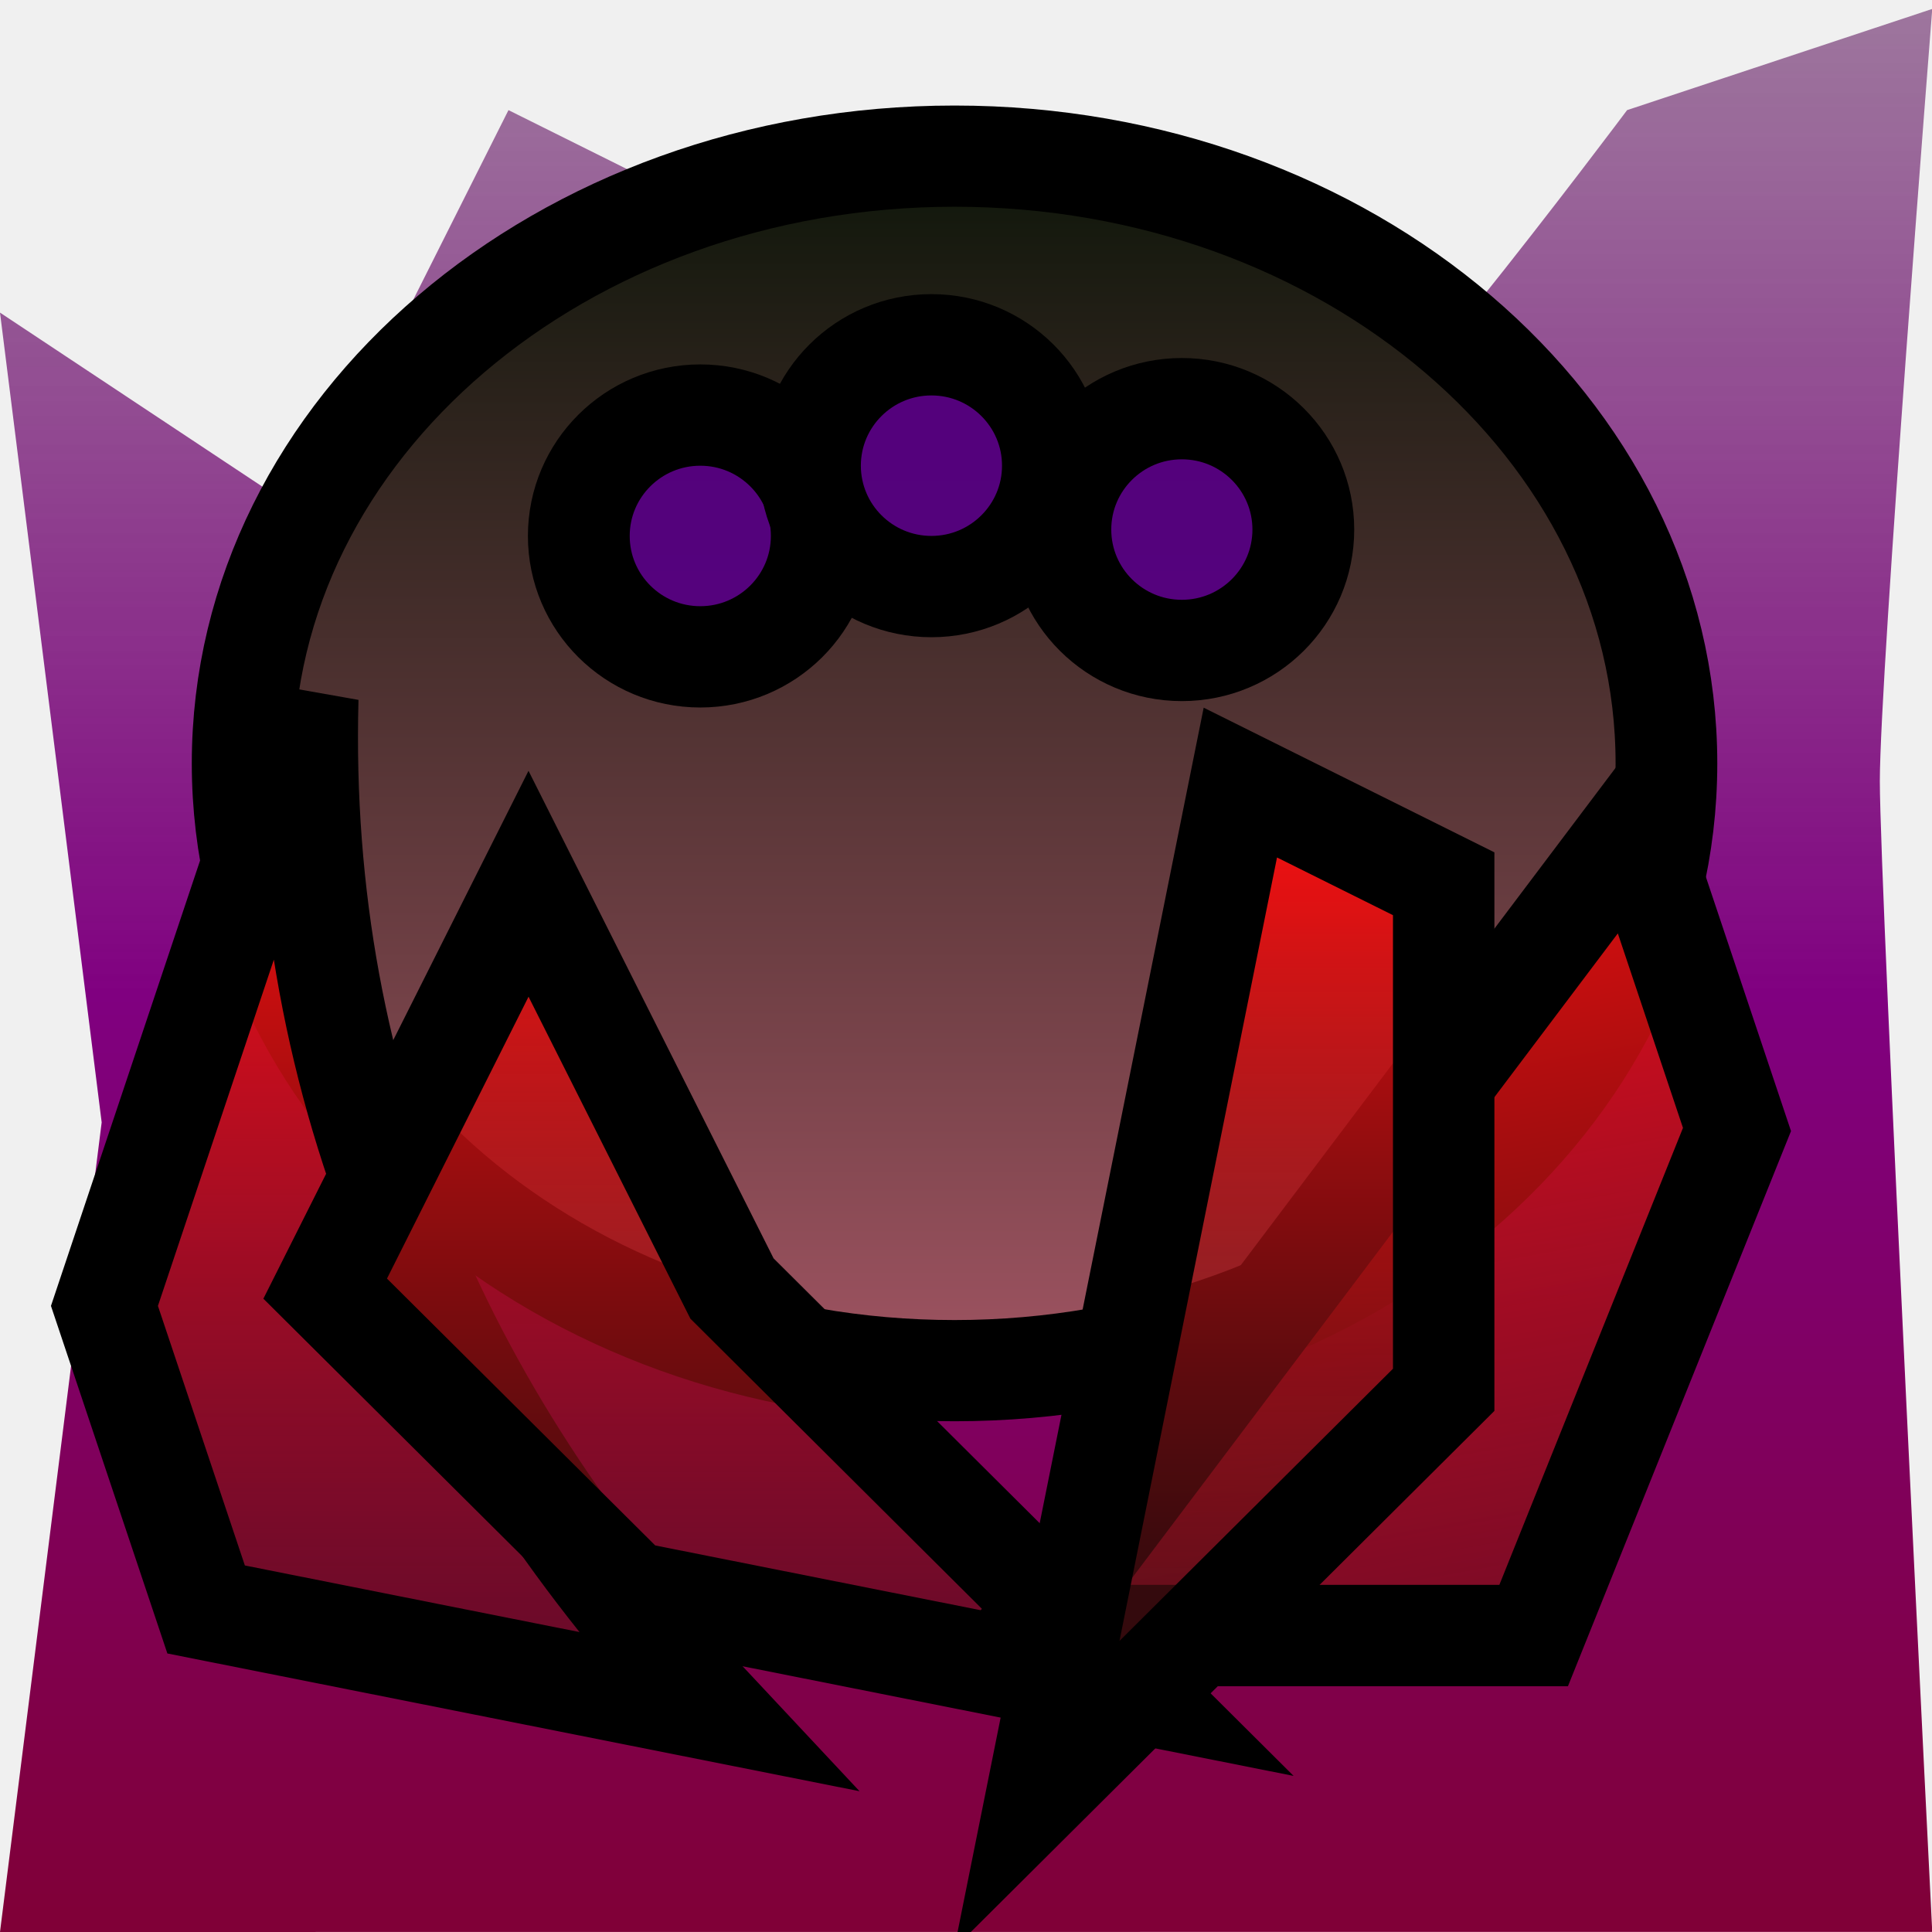
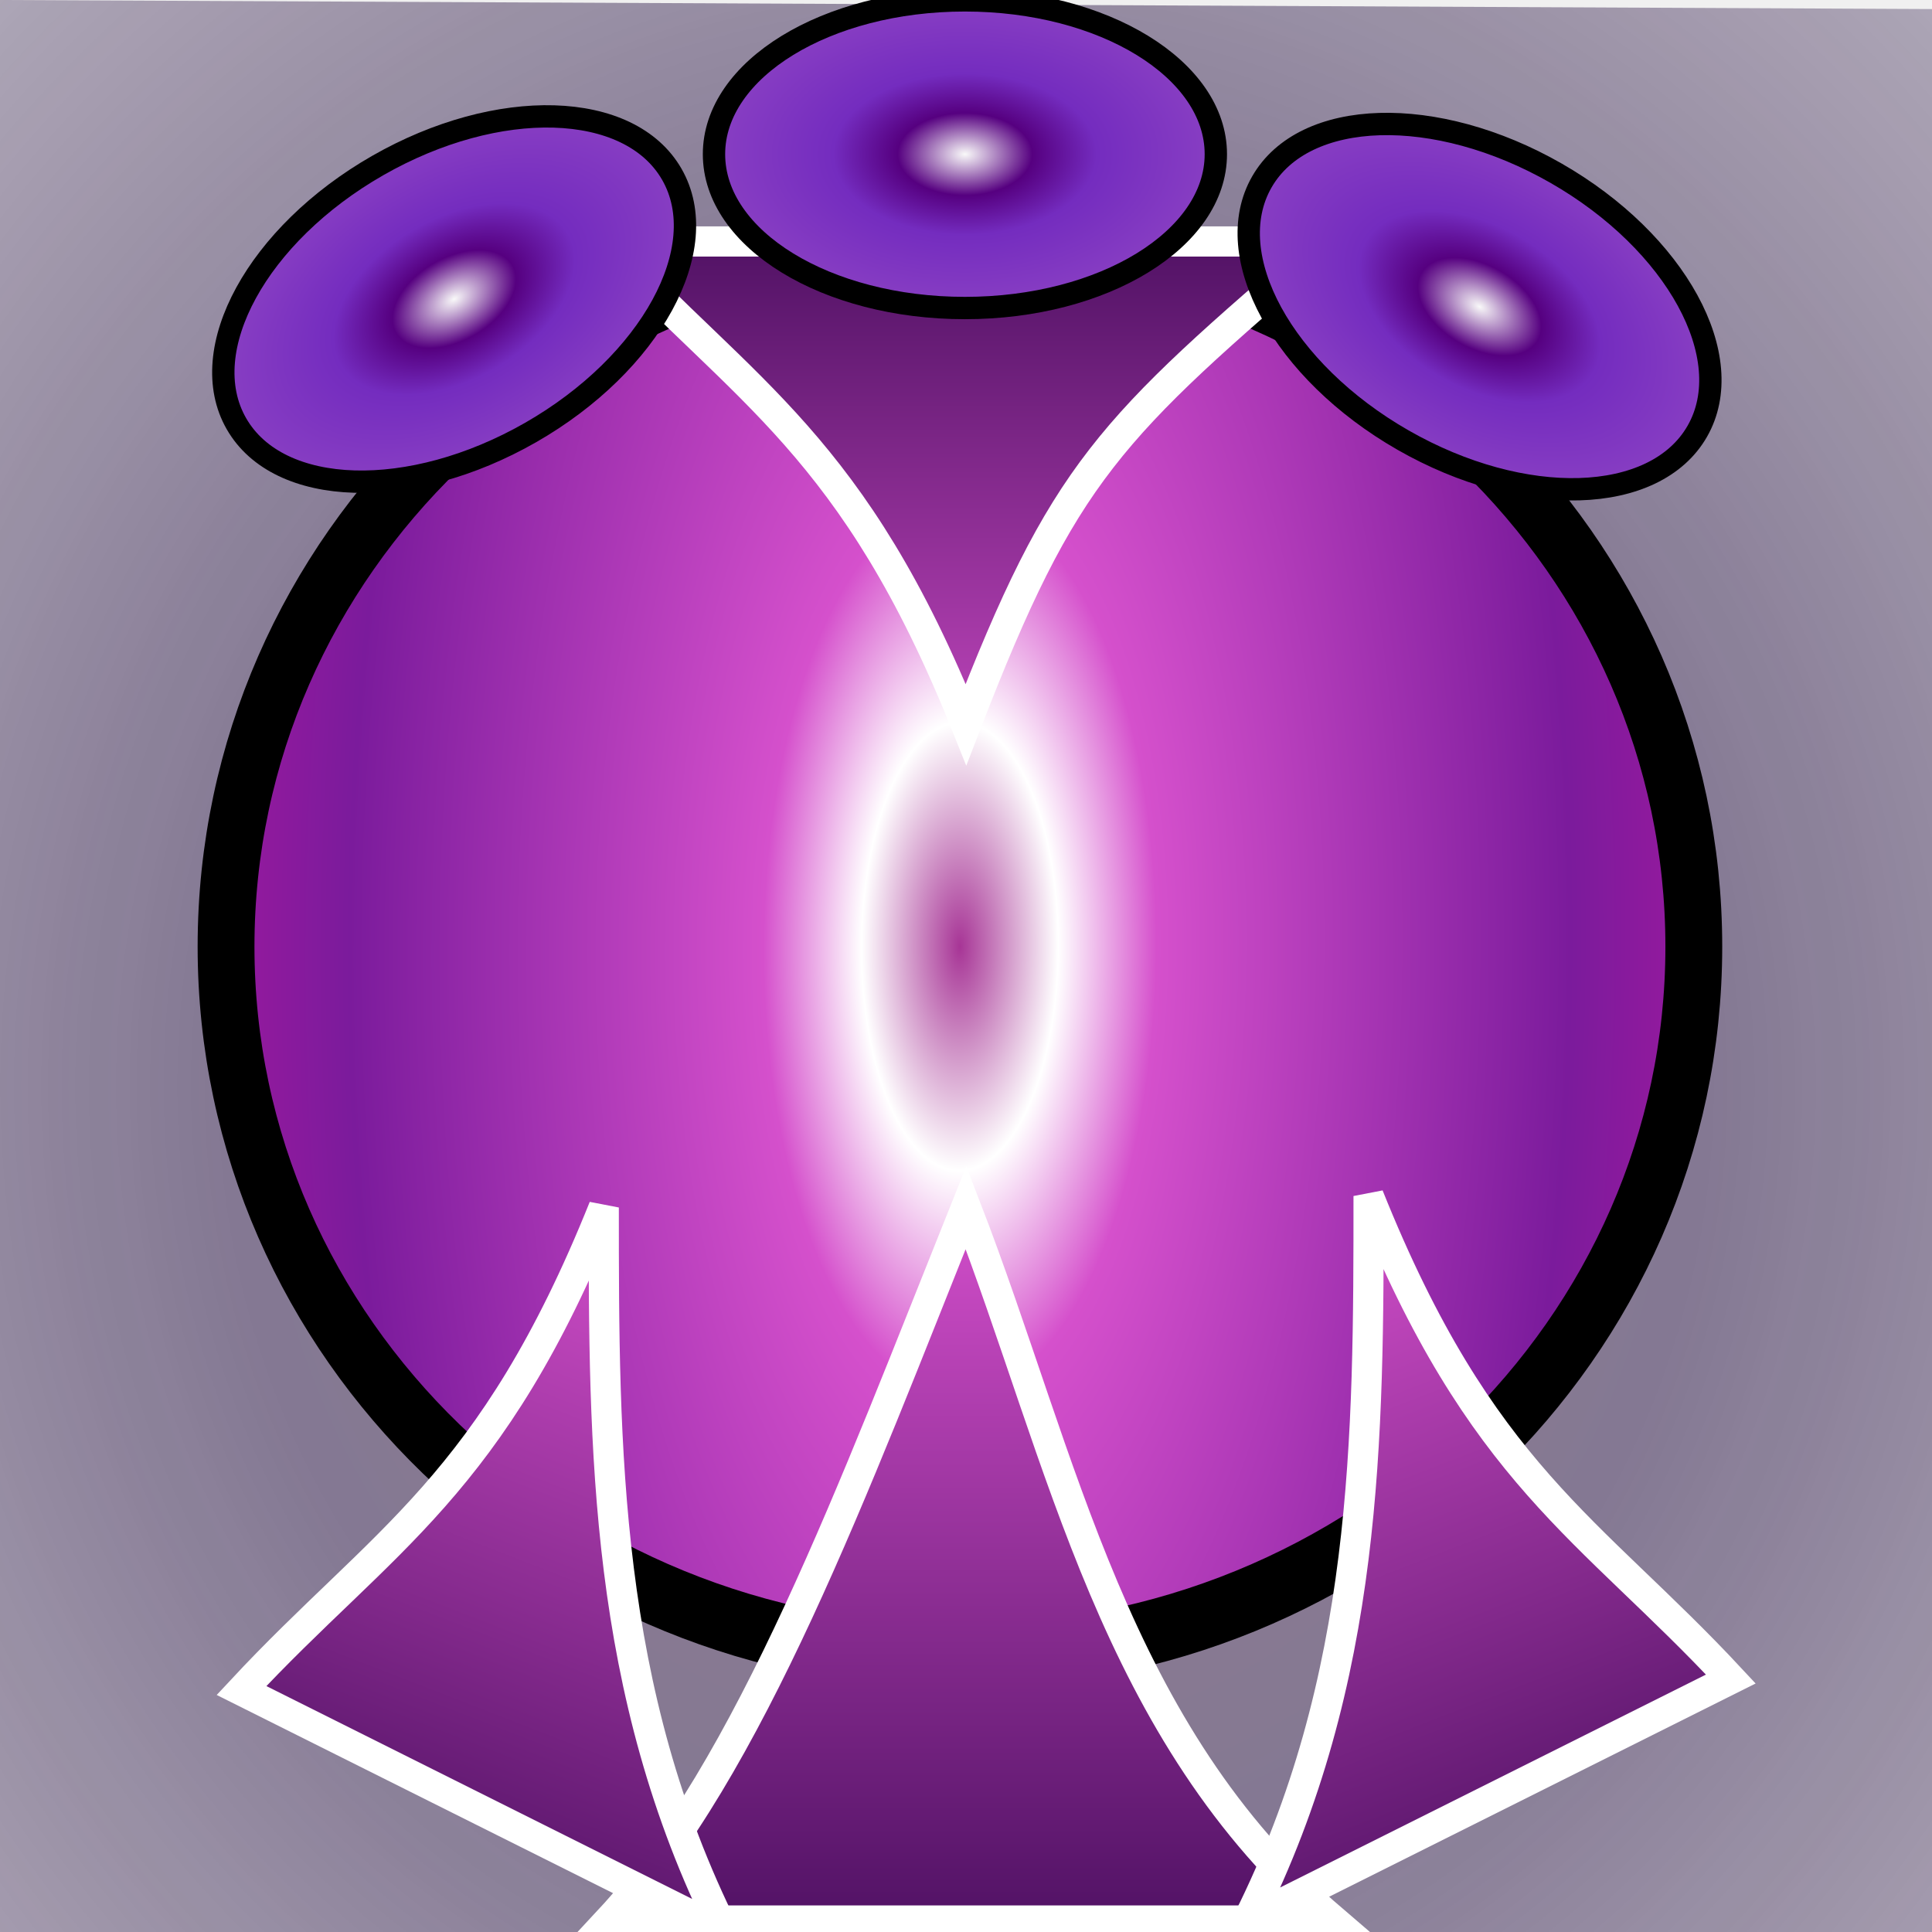
<svg xmlns="http://www.w3.org/2000/svg" xmlns:xlink="http://www.w3.org/1999/xlink" width="16" height="16" id="svg2" version="1.1">
  <defs id="defs4">
+     <linearGradient id="linearGradient3833">
+       <stop style="stop-color:#f9f9f9;stop-opacity:1" offset="0" id="stop3835" />
+       <stop id="stop3843" offset="0.215" style="stop-color:#560080;stop-opacity:1;" />
+       <stop id="stop3841" offset="0.42" style="stop-color:#742cbf;stop-opacity:1" />
+       <stop style="stop-color:#9348c5;stop-opacity:1" offset="1" id="stop3837" />
+     </linearGradient>
+     <linearGradient id="linearGradient3821">
+       <stop id="stop3829" offset="0" style="stop-color:#000000;stop-opacity:0.498;" />
+       <stop style="stop-color:#000000;stop-opacity:0;" offset="1" id="stop3825" />
+     </linearGradient>
+     <linearGradient id="linearGradient3804">
+       <stop style="stop-color:#4f1163;stop-opacity:1" offset="0" id="stop3806" />
+       <stop style="stop-color:#d24eca;stop-opacity:1" offset="1" id="stop3808" />
+     </linearGradient>
+     <linearGradient id="linearGradient3788">
+       <stop style="stop-color:#a73596;stop-opacity:1" offset="0" id="stop3790" />
+       <stop id="stop3800" offset="0.125" style="stop-color:#ffffff;stop-opacity:1" />
+       <stop id="stop3798" offset="0.25" style="stop-color:#d550cc;stop-opacity:1" />
+       <stop id="stop3796" offset="0.776" style="stop-color:#7b1b9c;stop-opacity:1" />
+       <stop style="stop-color:#a3199f;stop-opacity:1" offset="1" id="stop3792" />
+     </linearGradient>
    <linearGradient id="linearGradient3809">
-       <stop style="stop-color:#800034;stop-opacity:1;" offset="0" id="stop3811" />
-       <stop id="stop3817" offset="0.474" style="stop-color:#800080;stop-opacity:1;" />
-       <stop style="stop-color:#805180;stop-opacity:0.713;" offset="1" id="stop3813" />
+       <stop style="stop-color:#401b3c;stop-opacity:1" offset="0" id="stop3811" />
+       <stop id="stop3817" offset="0.474" style="stop-color:#271143;stop-opacity:1;" />
+       <stop style="stop-color:#271142;stop-opacity:0.524;" offset="1" id="stop3813" />
    </linearGradient>
    <linearGradient id="linearGradient3777">
      <stop style="stop-color:#ff0f0f;stop-opacity:1;" offset="0" id="stop3779" />
      <stop style="stop-color:#551015;stop-opacity:0.614;" offset="1" id="stop3781" />
    </linearGradient>
    <linearGradient id="linearGradient3769">
      <stop style="stop-color:#10170b;stop-opacity:1;" offset="0" id="stop3771" />
      <stop style="stop-color:#c66479;stop-opacity:1;" offset="1" id="stop3773" />
    </linearGradient>
-     <linearGradient xlink:href="#linearGradient3769" id="linearGradient3775" x1="7.811" y1="1.189" x2="7.811" y2="16.189" gradientUnits="userSpaceOnUse" />
-     <linearGradient xlink:href="#linearGradient3777" id="linearGradient3783" x1="10" y1="1043.362" x2="12" y2="1054.362" gradientUnits="userSpaceOnUse" gradientTransform="matrix(0.8422339,0,0,0.8381692,1.007673,168.3289)" />
-     <linearGradient xlink:href="#linearGradient3777" id="linearGradient3785" x1="10" y1="7" x2="10" y2="15" gradientUnits="userSpaceOnUse" gradientTransform="matrix(0.8422339,0,0,0.8381692,1.007673,1036.976)" />
-     <linearGradient xlink:href="#linearGradient3777" id="linearGradient3787" x1="6" y1="7" x2="6" y2="16" gradientUnits="userSpaceOnUse" gradientTransform="matrix(0.8422339,0,0,0.8381692,1.007673,1036.976)" />
-     <linearGradient xlink:href="#linearGradient3777" id="linearGradient3789" x1="6" y1="1043.362" x2="6" y2="1052.362" gradientUnits="userSpaceOnUse" gradientTransform="matrix(0.8422339,0,0,0.8381692,1.007673,168.3289)" />
-     <linearGradient xlink:href="#linearGradient3809" id="linearGradient3815" x1="8" y1="17" x2="8" y2="-2" gradientUnits="userSpaceOnUse" gradientTransform="matrix(0.7651315,0,0,0.8910867,1.796133,1037.487)" />
+     <radialGradient xlink:href="#linearGradient3788" id="radialGradient3794" cx="8" cy="7" fx="8" fy="7" r="7.5" gradientTransform="matrix(0.9999942,0.00300202,-0.00772301,2.018804,0.05410708,-7.155647)" gradientUnits="userSpaceOnUse" />
+     <linearGradient xlink:href="#linearGradient3804" id="linearGradient3810" x1="8" y1="1052.362" x2="8" y2="1046.362" gradientUnits="userSpaceOnUse" />
+     <linearGradient xlink:href="#linearGradient3804" id="linearGradient3814" gradientUnits="userSpaceOnUse" x1="8" y1="1052.362" x2="10.145" y2="1046.836" gradientTransform="translate(-5.145465,-0.473509)" />
+     <linearGradient xlink:href="#linearGradient3804" id="linearGradient3818" gradientUnits="userSpaceOnUse" gradientTransform="matrix(-1,0,0,1,21.47922,-0.5682108)" x1="8" y1="1052.362" x2="10.145" y2="1046.836" />
+     <radialGradient xlink:href="#linearGradient3833" id="radialGradient3839" cx="5.5" cy="4.5" fx="5.5" fy="4.5" r="0.625" gradientUnits="userSpaceOnUse" gradientTransform="matrix(4.155799,0,0,2.547583,-14.86536,1026.175)" />
+     <radialGradient xlink:href="#linearGradient3833" id="radialGradient3847" gradientUnits="userSpaceOnUse" gradientTransform="matrix(3.606332,2.065195,-1.266004,2.210749,-1.884704,1017.595)" cx="5.5" cy="4.5" fx="5.5" fy="4.5" r="0.625" />
+     <radialGradient xlink:href="#linearGradient3833" id="radialGradient3851" gradientUnits="userSpaceOnUse" gradientTransform="matrix(-3.606332,2.065195,1.266004,2.210749,17.89927,1017.532)" cx="5.5" cy="4.5" fx="5.5" fy="4.5" r="0.625" />
+     <linearGradient xlink:href="#linearGradient3804" id="linearGradient3855" gradientUnits="userSpaceOnUse" x1="8" y1="1052.362" x2="8" y2="1047.281" gradientTransform="matrix(1,0,0,-1,0,2090.643)" />
+     <radialGradient xlink:href="#linearGradient3809" id="radialGradient3857" cx="8" cy="1045.404" fx="8" fy="1045.404" r="8.001" gradientTransform="matrix(1.624753,-5.5478227e-7,5.9745899e-7,1.749737,-4.998659,-783.8205)" gradientUnits="userSpaceOnUse" />
  </defs>
  <g id="layer1" transform="translate(0,-1036.362)">
-     <path style="fill:url(#linearGradient3815);fill-opacity:1;stroke:none" d="M 0,1052.362 0.842,1045.657 0,1038.951 l 2.527,1.676 1.684,-3.353 5.053,2.515 c 0,0 1.713,-0.521 1.713,0.37 0,0.452 2.498,-2.885 2.498,-2.885 l 2.527,-0.838 c 0,0 -0.434,5.505 -0.434,6.396 0,0.891 0.434,9.529 0.434,9.529 z" id="path3807" />
-     <path style="fill:url(#linearGradient3775);fill-opacity:1;stroke:#000000;stroke-opacity:1" id="path2999" d="M 15,7 A 7,6 0 1 1 1,7 7,6 0 1 1 15,7 z" transform="matrix(0.8422339,0,0,0.8381692,1.167195,1036.817)" />
-     <path style="fill:url(#linearGradient3789);fill-opacity:1;stroke:#000000;stroke-width:0.84px;stroke-linecap:butt;stroke-linejoin:miter;stroke-opacity:1" d="m 2.549,1042.147 c -0.087,3.265 1.151,6.014 3.369,8.382 l -4.211,-0.838 -0.842,-2.514 z" id="path2991" />
-     <path style="fill:url(#linearGradient3787);fill-opacity:1;stroke:#000000;stroke-width:0.84px;stroke-linecap:butt;stroke-linejoin:miter;stroke-opacity:1" d="m 4.377,1043.681 -1.684,3.353 2.527,2.514 4.211,0.838 -3.369,-3.353 z" id="path2993" />
-     <path style="fill:url(#linearGradient3783);fill-opacity:1;stroke:#000000;stroke-width:0.84px;stroke-linecap:butt;stroke-linejoin:miter;stroke-opacity:1" d="m 13.543,1043.202 -5.053,6.705 4.211,0 1.684,-4.191 z" id="path2995" />
-     <path style="fill:url(#linearGradient3785);fill-opacity:1;stroke:#000000;stroke-width:0.84px;stroke-linecap:butt;stroke-linejoin:miter;stroke-opacity:1" d="m 10.272,1042.843 1.684,0.838 0,4.191 -3.369,3.353 0.842,-4.191 z" id="path2997" />
-     <path style="fill:#560080;fill-opacity:0.96;stroke:#000000;stroke-width:0.419;stroke-linecap:butt;stroke-linejoin:miter;stroke-miterlimit:4;stroke-opacity:1;stroke-dasharray:none;stroke-dashoffset:0" id="path3801" d="m 6,4.5 a 0.5,0.5 0 1 1 -1,0 0.5,0.5 0 1 1 1,0 z" transform="matrix(2.012063,0,0,2.002353,-5.266865,1031.79)" />
-     <path transform="matrix(2.012063,0,0,2.002353,-3.352599,1031.208)" d="m 6,4.5 a 0.5,0.5 0 1 1 -1,0 0.5,0.5 0 1 1 1,0 z" id="path3803" style="fill:#560080;fill-opacity:0.96;stroke:#000000;stroke-width:0.419;stroke-linecap:butt;stroke-linejoin:miter;stroke-miterlimit:4;stroke-opacity:1;stroke-dasharray:none;stroke-dashoffset:0" />
-     <path style="fill:#560080;fill-opacity:0.96;stroke:#000000;stroke-width:0.419;stroke-linecap:butt;stroke-linejoin:miter;stroke-miterlimit:4;stroke-opacity:1;stroke-dasharray:none;stroke-dashoffset:0" id="path3805" d="m 6,4.5 a 0.5,0.5 0 1 1 -1,0 0.5,0.5 0 1 1 1,0 z" transform="matrix(2.012063,0,0,2.002353,-1.278811,1031.737)" />
+     <path style="fill:url(#radialGradient3857);fill-opacity:1;stroke:none;opacity:0.537" d="m 0,1052.362 0,-16 16.002,0.075 L 16,1052.362 z" id="path3807" />
+     <path style="fill:url(#radialGradient3794);fill-opacity:1;stroke:#000000;stroke-opacity:1;stroke-width:0.542;stroke-miterlimit:4;stroke-dasharray:none" id="path2999" d="M 15,7 A 7,6 0 1 1 1,7 7,6 0 1 1 15,7 z" transform="matrix(0.8682439,0,0,0.9801213,1.003758,1037.341)" />
+     <path id="path3853" d="m 5,1038.362 c 1.171,1.258 2.072,1.686 3,4 0.812,-2.101 1.179,-2.442 3,-4 z" style="fill:url(#linearGradient3855);fill-opacity:1;stroke:#ffffff;stroke-width:0.25;stroke-linecap:butt;stroke-linejoin:miter;stroke-miterlimit:4;stroke-opacity:1;stroke-dasharray:none" />
+     <path style="fill:url(#radialGradient3839);fill-opacity:1;stroke:#000000;stroke-width:0.185;stroke-linecap:butt;stroke-linejoin:miter;stroke-miterlimit:4;stroke-opacity:1;stroke-dasharray:none;stroke-dashoffset:0" d="m 10.069,1037.639 c 0,0.703 -0.93,1.274 -2.078,1.274 -1.148,0 -2.078,-0.57 -2.078,-1.274 0,-0.704 0.93,-1.274 2.078,-1.274 1.148,0 2.078,0.57 2.078,1.274 z" id="path3805" />
+     <path style="fill:url(#linearGradient3810);fill-opacity:1;stroke:#ffffff;stroke-width:0.25;stroke-linecap:butt;stroke-linejoin:miter;stroke-miterlimit:4;stroke-opacity:1;stroke-dasharray:none" d="m 5.042,1052.267 c 1.171,-1.258 2.031,-3.591 2.958,-5.905 0.812,2.101 1.221,4.347 3.042,5.905 z" id="path3802" />
+     <path id="path3812" d="m 2,1050.362 c 1.171,-1.258 2.072,-1.686 3,-4 0,2 0,4 1,6 z" style="fill:url(#linearGradient3814);fill-opacity:1;stroke:#ffffff;stroke-width:0.25;stroke-linecap:butt;stroke-linejoin:miter;stroke-miterlimit:4;stroke-opacity:1;stroke-dasharray:none" />
+     <path style="fill:url(#linearGradient3818);fill-opacity:1;stroke:#ffffff;stroke-width:0.25;stroke-linecap:butt;stroke-linejoin:miter;stroke-miterlimit:4;stroke-opacity:1;stroke-dasharray:none" d="m 14.334,1050.267 c -1.171,-1.258 -2.072,-1.686 -3,-4 0,2 0,4 -1,6 z" id="path3816" />
+     <path id="path3845" d="m 14.056,1039.934 c -0.35,0.611 -1.44,0.643 -2.436,0.073 -0.996,-0.57 -1.52,-1.528 -1.17,-2.138 0.35,-0.611 1.44,-0.643 2.436,-0.073 0.996,0.57 1.52,1.528 1.17,2.138 z" style="fill:url(#radialGradient3847);fill-opacity:1;stroke:#000000;stroke-width:0.185;stroke-linecap:butt;stroke-linejoin:miter;stroke-miterlimit:4;stroke-opacity:1;stroke-dasharray:none;stroke-dashoffset:0" />
+     <path style="fill:url(#radialGradient3851);fill-opacity:1;stroke:#000000;stroke-width:0.185;stroke-linecap:butt;stroke-linejoin:miter;stroke-miterlimit:4;stroke-opacity:1;stroke-dasharray:none;stroke-dashoffset:0" d="m 1.958,1039.871 c 0.35,0.611 1.44,0.643 2.436,0.073 0.996,-0.57 1.52,-1.528 1.17,-2.138 -0.35,-0.611 -1.44,-0.643 -2.436,-0.073 -0.996,0.57 -1.52,1.528 -1.17,2.138 z" id="path3849" />
  </g>
</svg>
